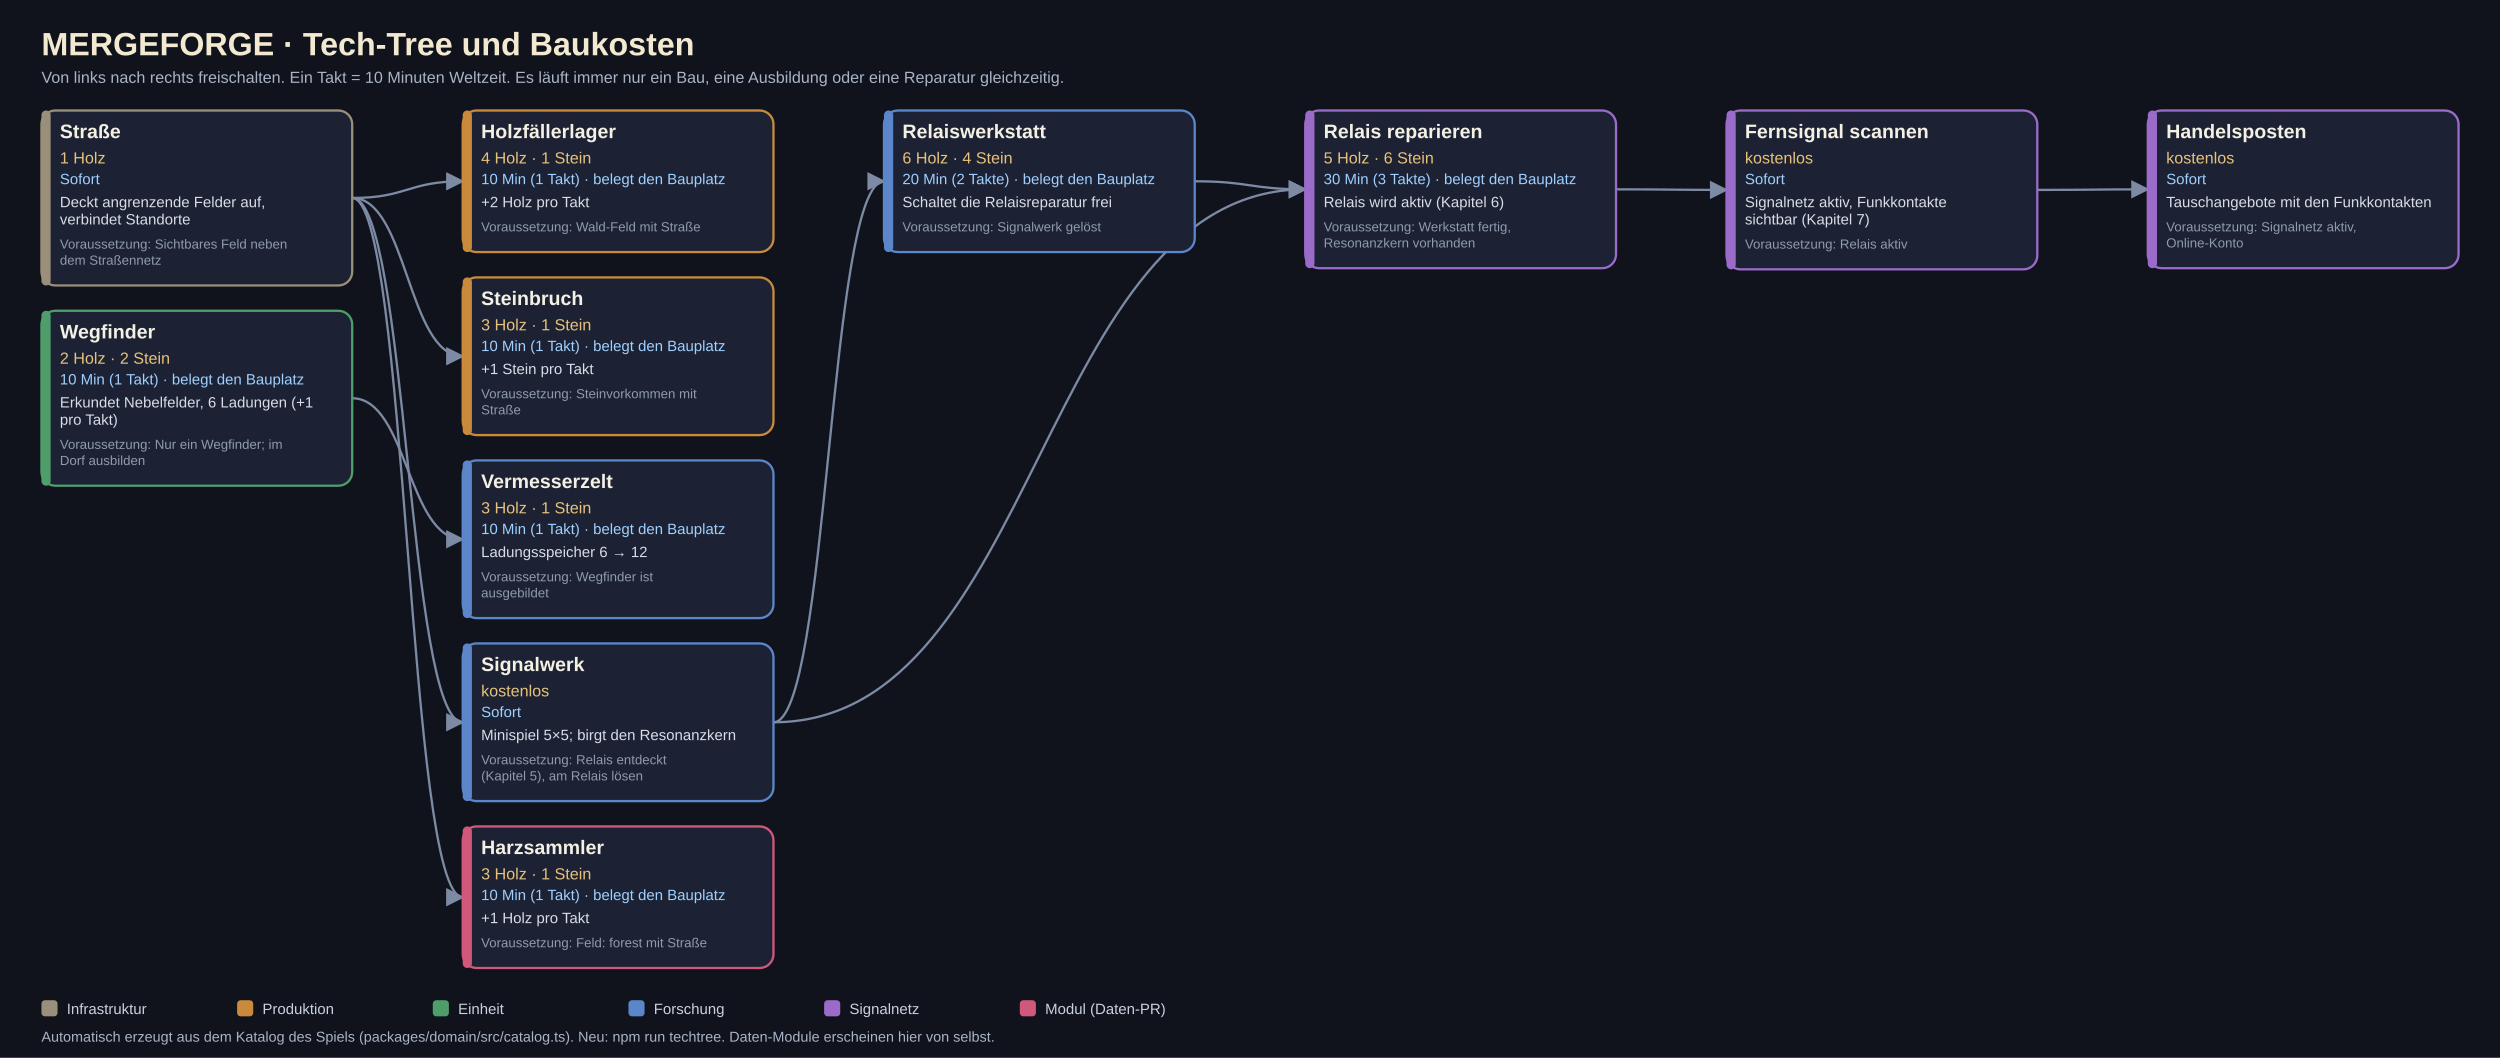
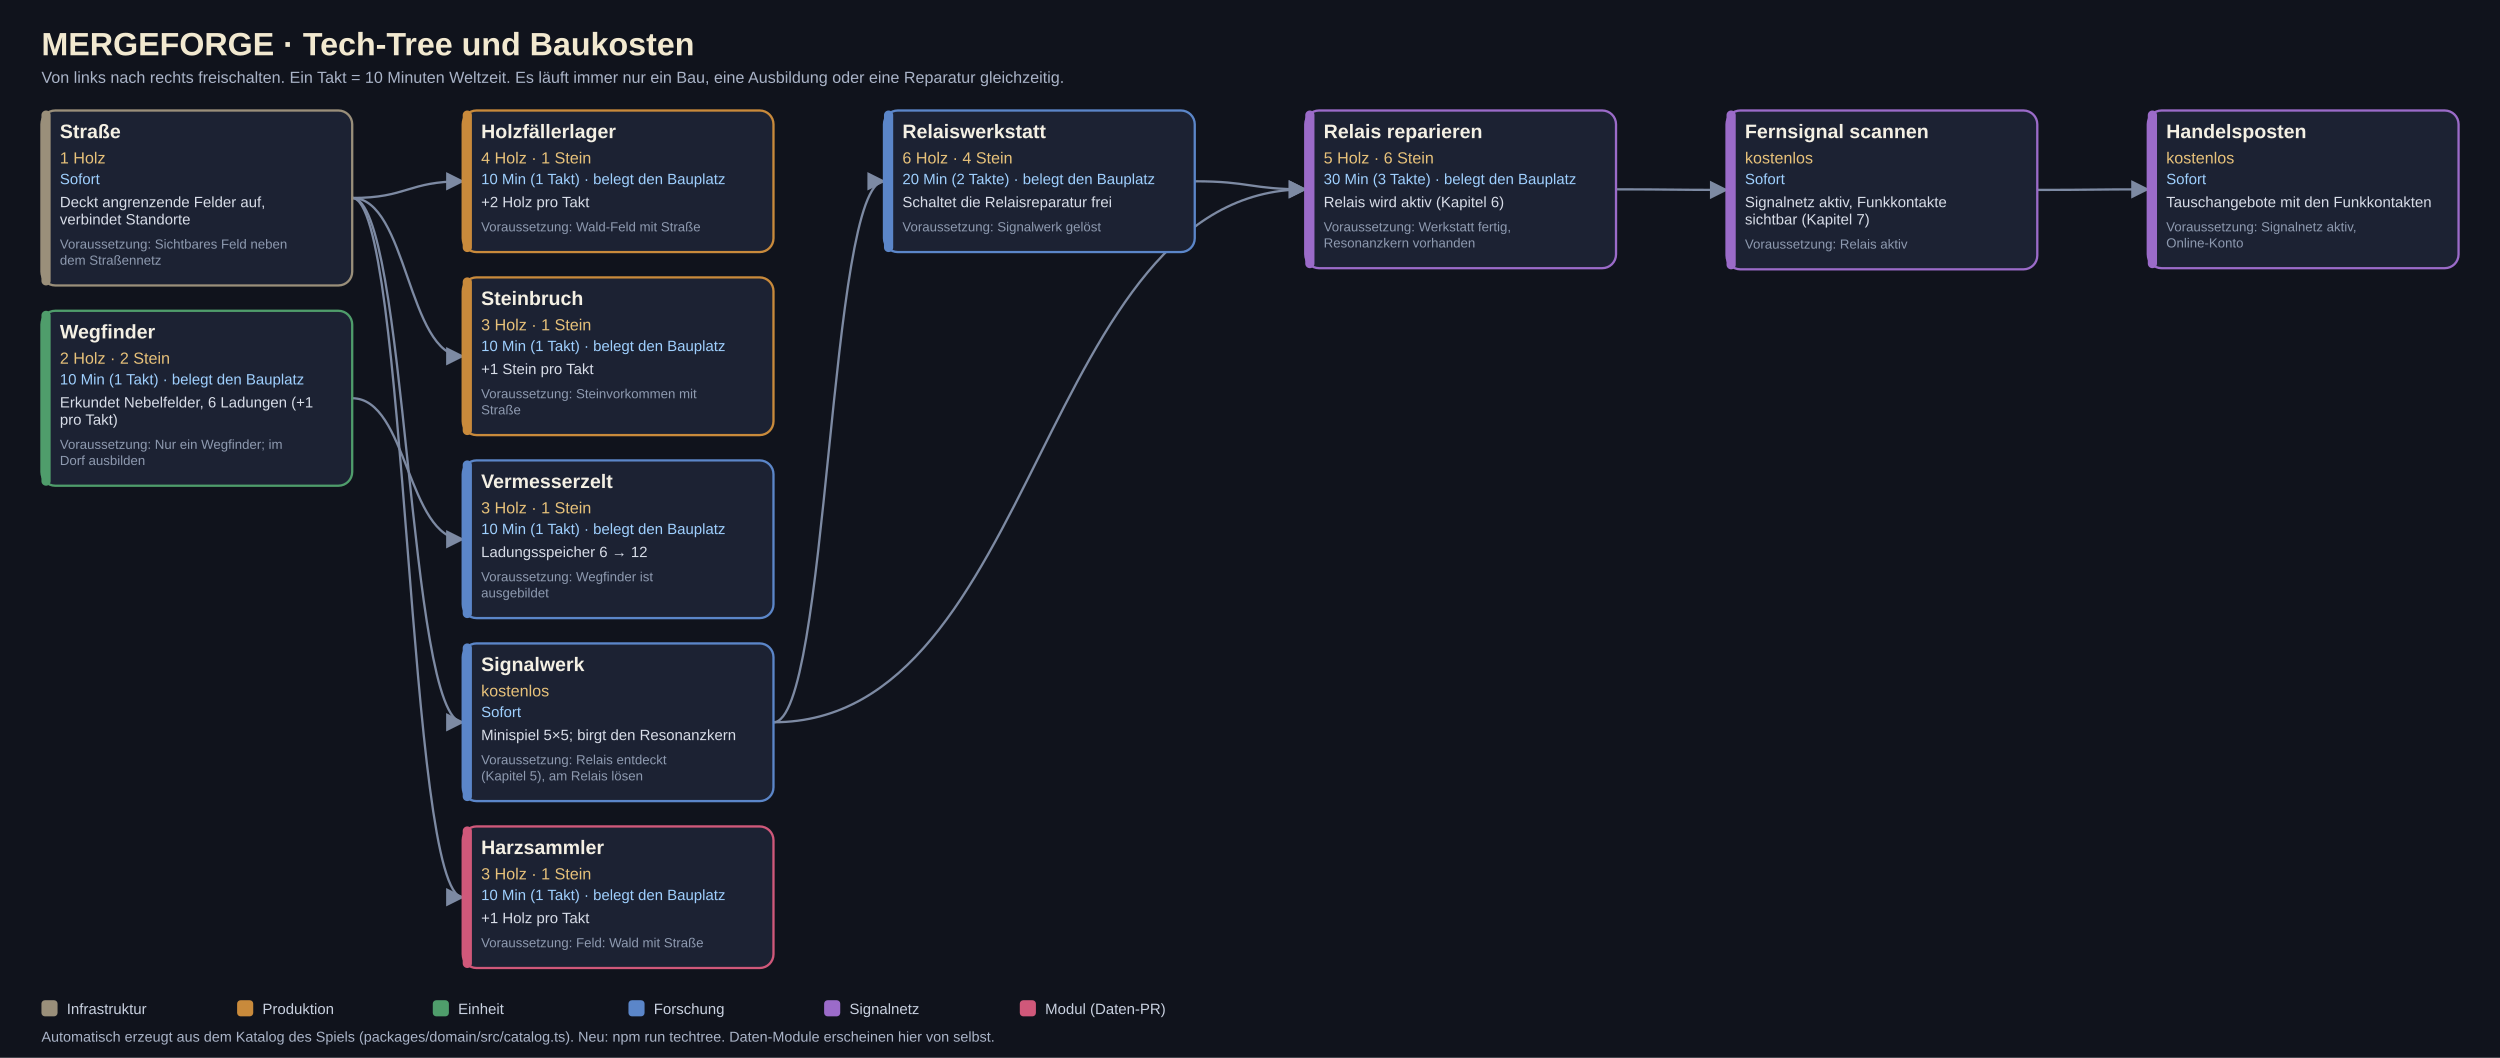
<svg xmlns="http://www.w3.org/2000/svg" width="2172" height="919" viewBox="0 0 2172 919" role="img" aria-label="MERGEFORGE Tech-Tree">
  <style>text{font-family:'Segoe UI',Arial,sans-serif}.title{font-size:28px;font-weight:700;fill:#f2e9d0}.sub{font-size:14px;fill:#aab4c8}.name{font-size:17px;font-weight:700;fill:#f4f0e4}.cost{font-size:14px;fill:#e8c27a}.time{font-size:13px;fill:#9fd0ff}.effect{font-size:13px;fill:#d8dde8}.condition{font-size:11.5px;fill:#8e9ab0}.legend{font-size:13px;fill:#c9d1e0}.foot{font-size:12.5px;fill:#aab4c8}</style>
  <defs>
    <marker id="arrow" viewBox="0 0 10 10" refX="9" refY="5" markerWidth="8" markerHeight="8" orient="auto-start-reverse">
      <path d="M 0 0 L 10 5 L 0 10 z" fill="#7d8aa3" />
    </marker>
  </defs>
  <rect width="2172" height="919" fill="#10131c" />
  <text x="36" y="48" class="title">MERGEFORGE · Tech-Tree und Baukosten</text>
  <text x="36" y="72" class="sub">Von links nach rechts freischalten. Ein Takt = 10 Minuten Weltzeit. Es läuft immer nur ein Bau, eine Ausbildung oder eine Reparatur gleichzeitig.</text>
  <path d="M 306 172 C 354 172, 354 157.5, 402 157.5" fill="none" stroke="#7d8aa3" stroke-width="2" marker-end="url(#arrow)" />
  <path d="M 306 172 C 354 172, 354 309.5, 402 309.5" fill="none" stroke="#7d8aa3" stroke-width="2" marker-end="url(#arrow)" />
  <path d="M 306 346 C 354 346, 354 468.5, 402 468.5" fill="none" stroke="#7d8aa3" stroke-width="2" marker-end="url(#arrow)" />
  <path d="M 306 172 C 354 172, 354 627.5, 402 627.5" fill="none" stroke="#7d8aa3" stroke-width="2" marker-end="url(#arrow)" />
  <path d="M 672 627.5 C 720 627.5, 720 157.5, 768 157.5" fill="none" stroke="#7d8aa3" stroke-width="2" marker-end="url(#arrow)" />
  <path d="M 1038 157.5 C 1086 157.5, 1086 164.5, 1134 164.5" fill="none" stroke="#7d8aa3" stroke-width="2" marker-end="url(#arrow)" />
  <path d="M 672 627.5 C 903 627.5, 903 164.5, 1134 164.5" fill="none" stroke="#7d8aa3" stroke-width="2" marker-end="url(#arrow)" />
  <path d="M 1404 164.5 C 1452 164.5, 1452 165, 1500 165" fill="none" stroke="#7d8aa3" stroke-width="2" marker-end="url(#arrow)" />
  <path d="M 1770 165 C 1818 165, 1818 164.5, 1866 164.5" fill="none" stroke="#7d8aa3" stroke-width="2" marker-end="url(#arrow)" />
  <path d="M 306 172 C 354 172, 354 779.5, 402 779.5" fill="none" stroke="#7d8aa3" stroke-width="2" marker-end="url(#arrow)" />
  <g>
    <rect x="36" y="96" width="270" height="152" rx="12" fill="#1c2233" stroke="#9a8f7a" stroke-width="2" />
    <rect x="36" y="96" width="8" height="152" rx="4" fill="#9a8f7a" />
    <text x="52" y="120" class="name">Straße</text>
    <text x="52" y="142" class="cost">1 Holz</text>
    <text x="52" y="160" class="time">Sofort</text>
    <text x="52" y="180" class="effect">Deckt angrenzende Felder auf,</text>
    <text x="52" y="195" class="effect">verbindet Standorte</text>
    <text x="52" y="216" class="condition">Voraussetzung: Sichtbares Feld neben</text>
    <text x="52" y="230" class="condition">dem Straßennetz</text>
  </g>
  <g>
    <rect x="402" y="96" width="270" height="123" rx="12" fill="#1c2233" stroke="#c98a3b" stroke-width="2" />
    <rect x="402" y="96" width="8" height="123" rx="4" fill="#c98a3b" />
    <text x="418" y="120" class="name">Holzfällerlager</text>
    <text x="418" y="142" class="cost">4 Holz  ·  1 Stein</text>
    <text x="418" y="160" class="time">10 Min (1 Takt)  ·  belegt den Bauplatz</text>
    <text x="418" y="180" class="effect">+2 Holz pro Takt</text>
    <text x="418" y="201" class="condition">Voraussetzung: Wald-Feld mit Straße</text>
  </g>
  <g>
    <rect x="402" y="241" width="270" height="137" rx="12" fill="#1c2233" stroke="#c98a3b" stroke-width="2" />
    <rect x="402" y="241" width="8" height="137" rx="4" fill="#c98a3b" />
    <text x="418" y="265" class="name">Steinbruch</text>
    <text x="418" y="287" class="cost">3 Holz  ·  1 Stein</text>
    <text x="418" y="305" class="time">10 Min (1 Takt)  ·  belegt den Bauplatz</text>
    <text x="418" y="325" class="effect">+1 Stein pro Takt</text>
    <text x="418" y="346" class="condition">Voraussetzung: Steinvorkommen mit</text>
    <text x="418" y="360" class="condition">Straße</text>
  </g>
  <g>
    <rect x="36" y="270" width="270" height="152" rx="12" fill="#1c2233" stroke="#4f9d6b" stroke-width="2" />
    <rect x="36" y="270" width="8" height="152" rx="4" fill="#4f9d6b" />
    <text x="52" y="294" class="name">Wegfinder</text>
    <text x="52" y="316" class="cost">2 Holz  ·  2 Stein</text>
    <text x="52" y="334" class="time">10 Min (1 Takt)  ·  belegt den Bauplatz</text>
    <text x="52" y="354" class="effect">Erkundet Nebelfelder, 6 Ladungen (+1</text>
    <text x="52" y="369" class="effect">pro Takt)</text>
    <text x="52" y="390" class="condition">Voraussetzung: Nur ein Wegfinder; im</text>
    <text x="52" y="404" class="condition">Dorf ausbilden</text>
  </g>
  <g>
    <rect x="402" y="400" width="270" height="137" rx="12" fill="#1c2233" stroke="#5b86c9" stroke-width="2" />
    <rect x="402" y="400" width="8" height="137" rx="4" fill="#5b86c9" />
    <text x="418" y="424" class="name">Vermesserzelt</text>
    <text x="418" y="446" class="cost">3 Holz  ·  1 Stein</text>
    <text x="418" y="464" class="time">10 Min (1 Takt)  ·  belegt den Bauplatz</text>
    <text x="418" y="484" class="effect">Ladungsspeicher 6 → 12</text>
    <text x="418" y="505" class="condition">Voraussetzung: Wegfinder ist</text>
    <text x="418" y="519" class="condition">ausgebildet</text>
  </g>
  <g>
    <rect x="402" y="559" width="270" height="137" rx="12" fill="#1c2233" stroke="#5b86c9" stroke-width="2" />
    <rect x="402" y="559" width="8" height="137" rx="4" fill="#5b86c9" />
    <text x="418" y="583" class="name">Signalwerk</text>
    <text x="418" y="605" class="cost">kostenlos</text>
    <text x="418" y="623" class="time">Sofort</text>
    <text x="418" y="643" class="effect">Minispiel 5×5; birgt den Resonanzkern</text>
    <text x="418" y="664" class="condition">Voraussetzung: Relais entdeckt</text>
    <text x="418" y="678" class="condition">(Kapitel 5), am Relais lösen</text>
  </g>
  <g>
    <rect x="768" y="96" width="270" height="123" rx="12" fill="#1c2233" stroke="#5b86c9" stroke-width="2" />
    <rect x="768" y="96" width="8" height="123" rx="4" fill="#5b86c9" />
    <text x="784" y="120" class="name">Relaiswerkstatt</text>
    <text x="784" y="142" class="cost">6 Holz  ·  4 Stein</text>
    <text x="784" y="160" class="time">20 Min (2 Takte)  ·  belegt den Bauplatz</text>
    <text x="784" y="180" class="effect">Schaltet die Relaisreparatur frei</text>
    <text x="784" y="201" class="condition">Voraussetzung: Signalwerk gelöst</text>
  </g>
  <g>
    <rect x="1134" y="96" width="270" height="137" rx="12" fill="#1c2233" stroke="#9b6bc9" stroke-width="2" />
    <rect x="1134" y="96" width="8" height="137" rx="4" fill="#9b6bc9" />
    <text x="1150" y="120" class="name">Relais reparieren</text>
    <text x="1150" y="142" class="cost">5 Holz  ·  6 Stein</text>
    <text x="1150" y="160" class="time">30 Min (3 Takte)  ·  belegt den Bauplatz</text>
    <text x="1150" y="180" class="effect">Relais wird aktiv (Kapitel 6)</text>
    <text x="1150" y="201" class="condition">Voraussetzung: Werkstatt fertig,</text>
    <text x="1150" y="215" class="condition">Resonanzkern vorhanden</text>
  </g>
  <g>
    <rect x="1500" y="96" width="270" height="138" rx="12" fill="#1c2233" stroke="#9b6bc9" stroke-width="2" />
    <rect x="1500" y="96" width="8" height="138" rx="4" fill="#9b6bc9" />
    <text x="1516" y="120" class="name">Fernsignal scannen</text>
    <text x="1516" y="142" class="cost">kostenlos</text>
    <text x="1516" y="160" class="time">Sofort</text>
    <text x="1516" y="180" class="effect">Signalnetz aktiv, Funkkontakte</text>
    <text x="1516" y="195" class="effect">sichtbar (Kapitel 7)</text>
    <text x="1516" y="216" class="condition">Voraussetzung: Relais aktiv</text>
  </g>
  <g>
    <rect x="1866" y="96" width="270" height="137" rx="12" fill="#1c2233" stroke="#9b6bc9" stroke-width="2" />
    <rect x="1866" y="96" width="8" height="137" rx="4" fill="#9b6bc9" />
    <text x="1882" y="120" class="name">Handelsposten</text>
    <text x="1882" y="142" class="cost">kostenlos</text>
    <text x="1882" y="160" class="time">Sofort</text>
    <text x="1882" y="180" class="effect">Tauschangebote mit den Funkkontakten</text>
    <text x="1882" y="201" class="condition">Voraussetzung: Signalnetz aktiv,</text>
    <text x="1882" y="215" class="condition">Online-Konto</text>
  </g>
  <g>
    <rect x="402" y="718" width="270" height="123" rx="12" fill="#1c2233" stroke="#d0587a" stroke-width="2" />
    <rect x="402" y="718" width="8" height="123" rx="4" fill="#d0587a" />
    <text x="418" y="742" class="name">Harzsammler</text>
    <text x="418" y="764" class="cost">3 Holz  ·  1 Stein</text>
    <text x="418" y="782" class="time">10 Min (1 Takt)  ·  belegt den Bauplatz</text>
    <text x="418" y="802" class="effect">+1 Holz pro Takt</text>
-     <text x="418" y="823" class="condition">Voraussetzung: Feld: forest mit Straße</text>
+     <text x="418" y="823" class="condition">Voraussetzung: Feld: Wald mit Straße</text>
  </g>
  <rect x="36" y="869" width="14" height="14" rx="3" fill="#9a8f7a" />
  <text x="58" y="881" class="legend">Infrastruktur</text>
  <rect x="206" y="869" width="14" height="14" rx="3" fill="#c98a3b" />
  <text x="228" y="881" class="legend">Produktion</text>
  <rect x="376" y="869" width="14" height="14" rx="3" fill="#4f9d6b" />
  <text x="398" y="881" class="legend">Einheit</text>
  <rect x="546" y="869" width="14" height="14" rx="3" fill="#5b86c9" />
  <text x="568" y="881" class="legend">Forschung</text>
  <rect x="716" y="869" width="14" height="14" rx="3" fill="#9b6bc9" />
  <text x="738" y="881" class="legend">Signalnetz</text>
  <rect x="886" y="869" width="14" height="14" rx="3" fill="#d0587a" />
  <text x="908" y="881" class="legend">Modul (Daten-PR)</text>
  <text x="36" y="905" class="foot">Automatisch erzeugt aus dem Katalog des Spiels (packages/domain/src/catalog.ts). Neu: npm run techtree. Daten-Module erscheinen hier von selbst.</text>
</svg>
